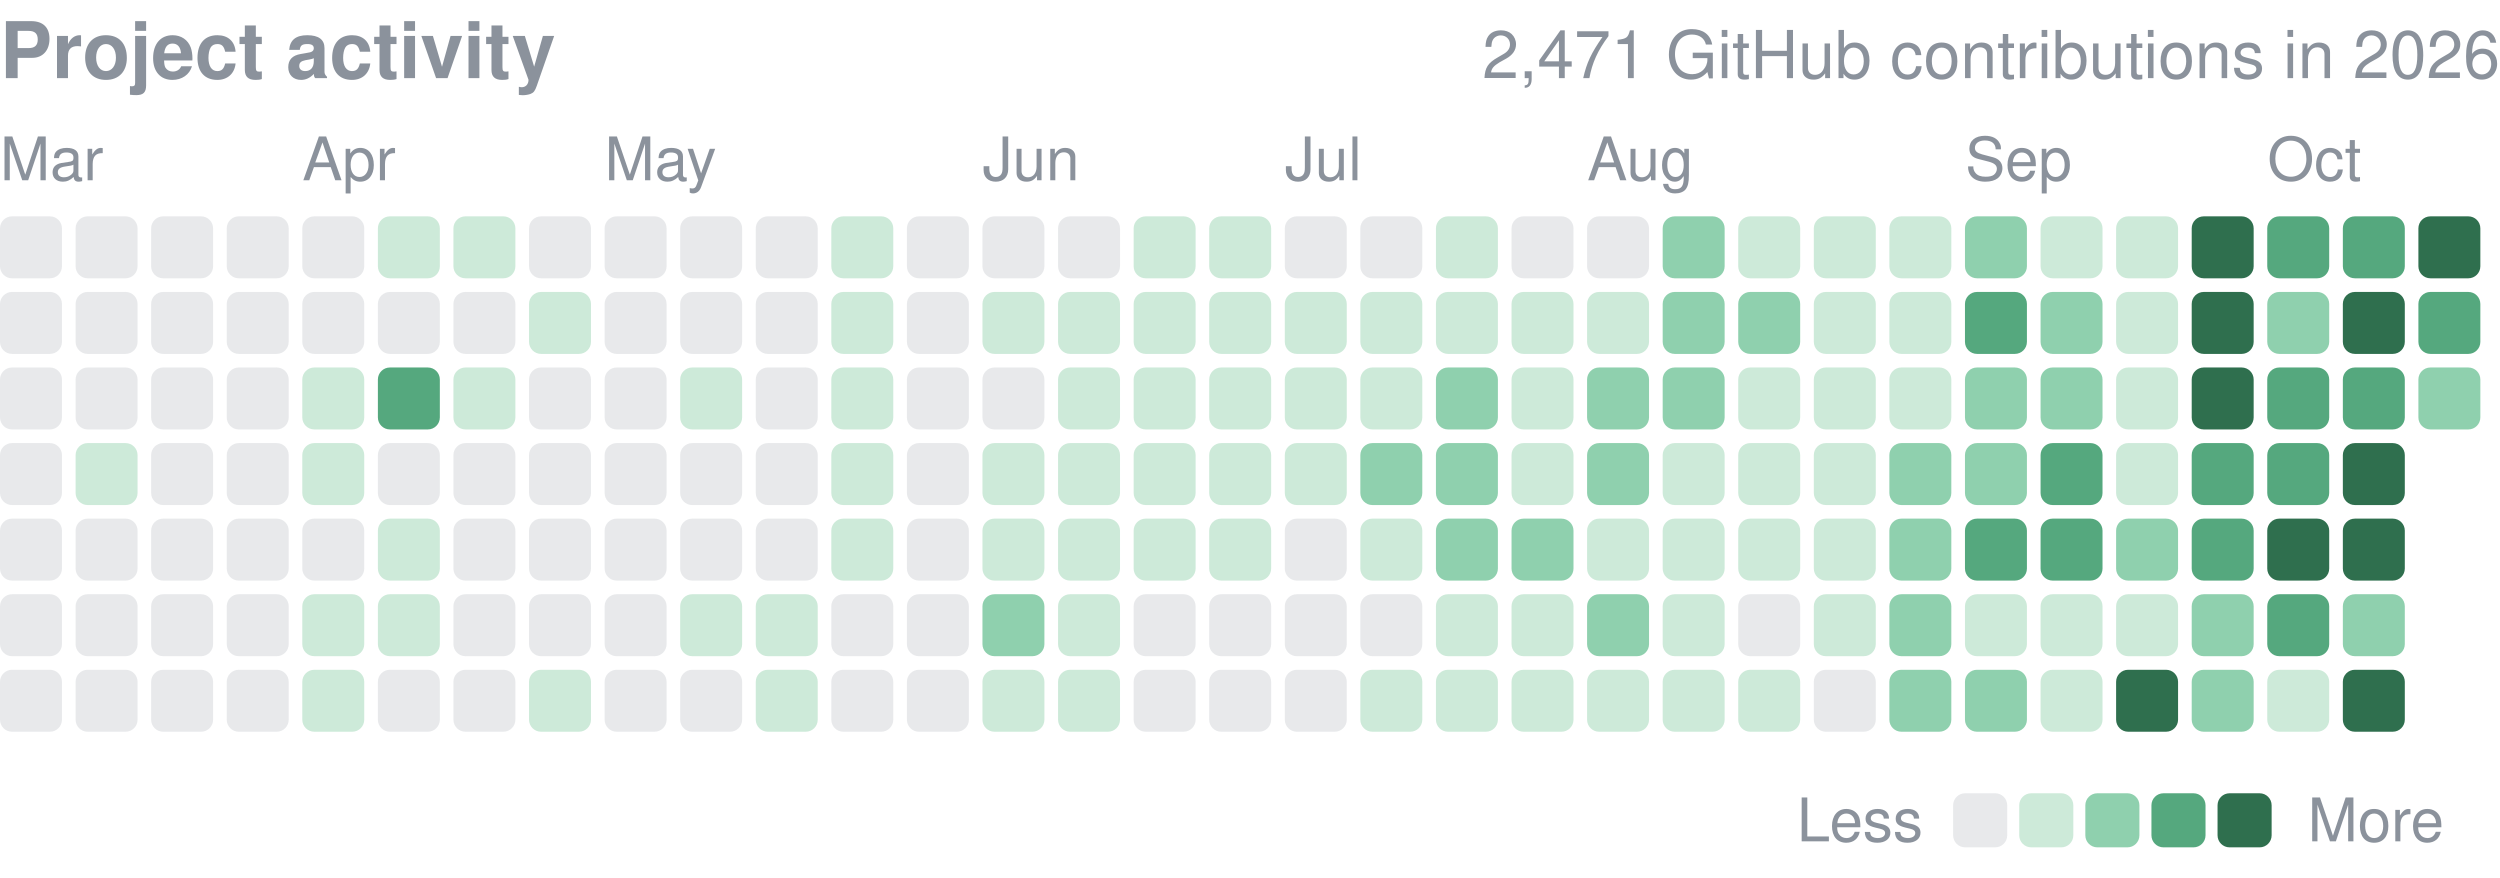
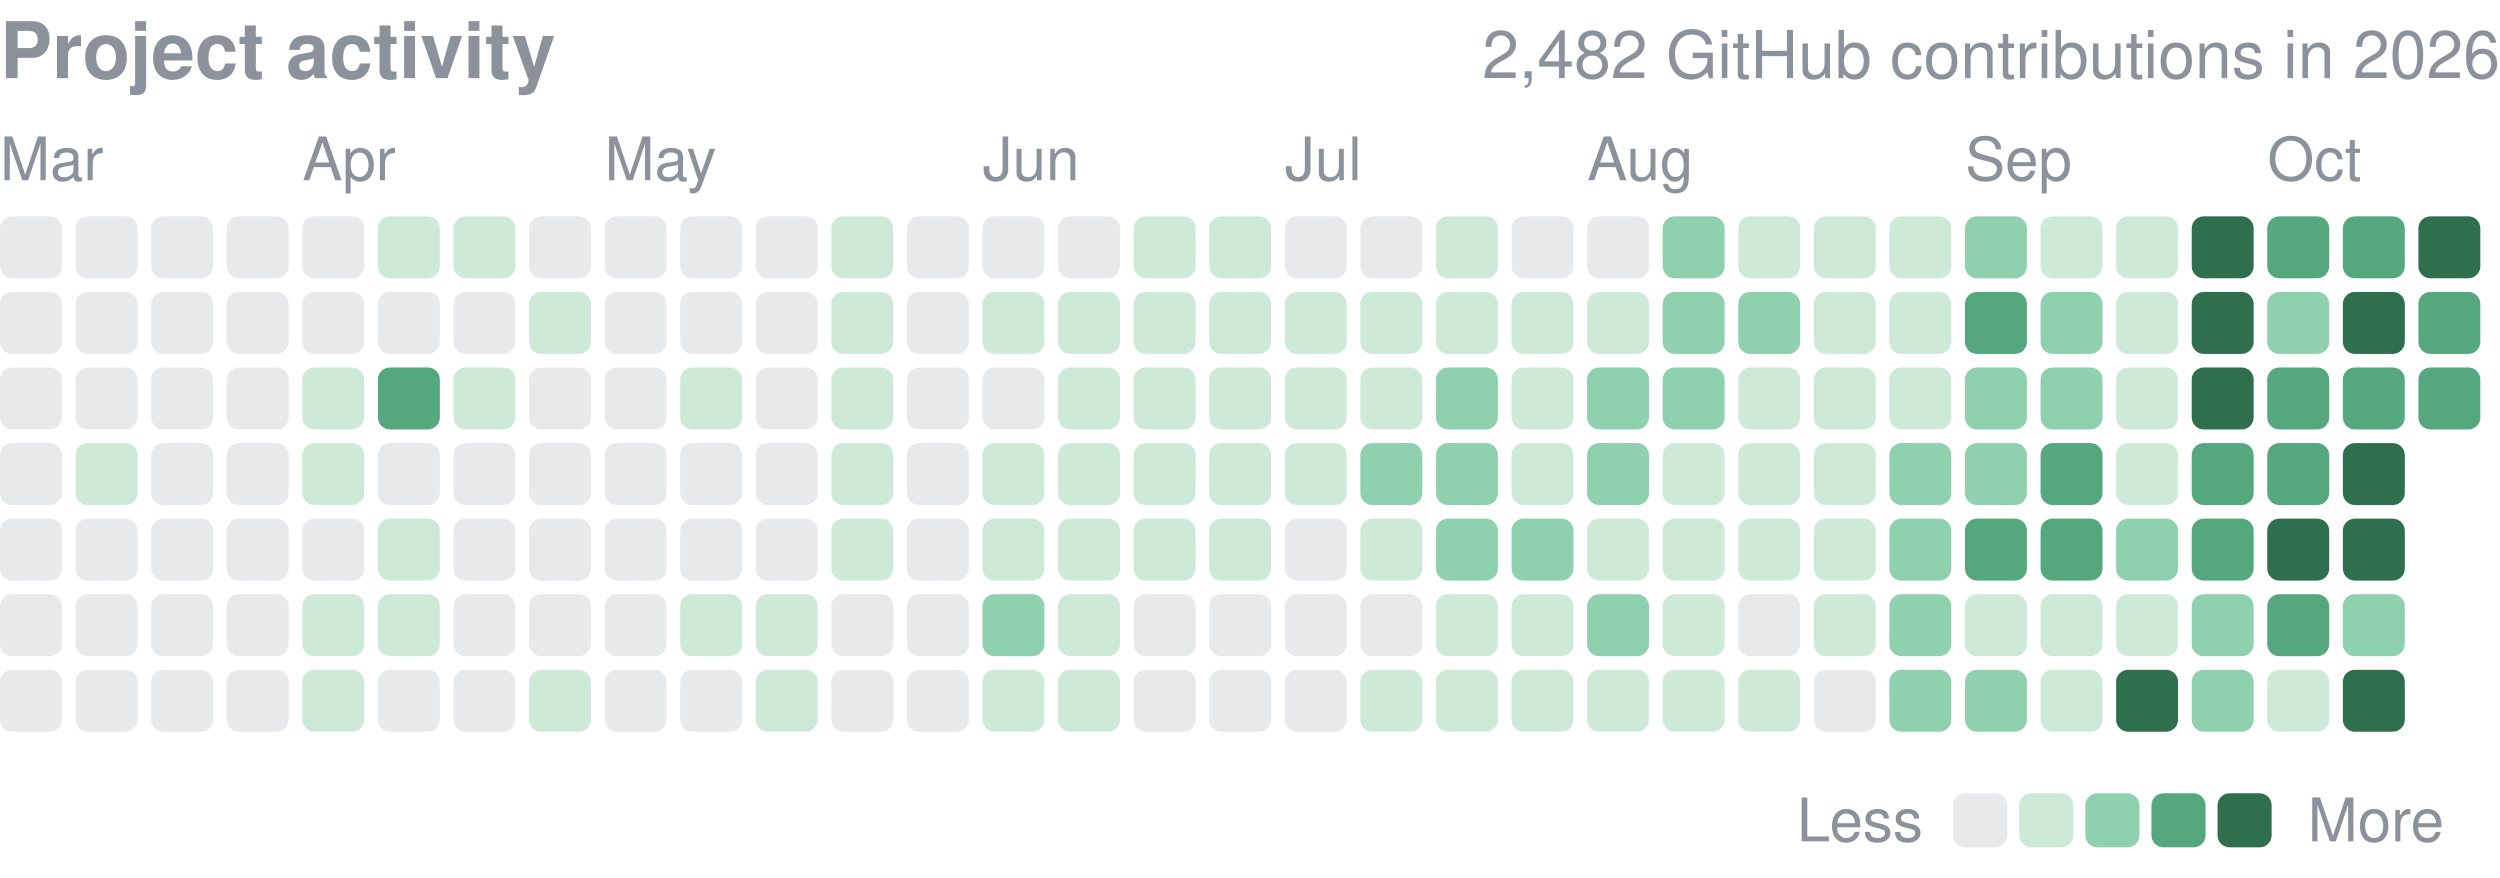
<svg xmlns="http://www.w3.org/2000/svg" width="416" height="146" viewBox="0 0 416 146" role="img" aria-label="yjinyoo GitHub contributions per day in 2026">
  <style>text{font-family:-apple-system,BlinkMacSystemFont,"Segoe UI",Helvetica,Arial,sans-serif}</style>
  <text x="0" y="13" font-size="13" font-weight="600" fill="#8b929c">Project activity</text>
-   <text x="416" y="13" font-size="11" fill="#8b929c" text-anchor="end">2,471 GitHub contributions in 2026</text>
+   <text x="416" y="13" font-size="11" fill="#8b929c" text-anchor="end">2,482 GitHub contributions in 2026</text>
  <text x="0.0" y="30" font-size="10" fill="#8b929c">Mar</text>
  <text x="50.3" y="30" font-size="10" fill="#8b929c">Apr</text>
  <text x="100.6" y="30" font-size="10" fill="#8b929c">May</text>
  <text x="163.5" y="30" font-size="10" fill="#8b929c">Jun</text>
  <text x="213.8" y="30" font-size="10" fill="#8b929c">Jul</text>
  <text x="264.1" y="30" font-size="10" fill="#8b929c">Aug</text>
  <text x="327.0" y="30" font-size="10" fill="#8b929c">Sep</text>
  <text x="377.3" y="30" font-size="10" fill="#8b929c">Oct</text>
  <rect x="0.00" y="36.00" width="10.31" height="10.31" rx="2.0" fill="#8b929c" opacity="0.2" />
  <rect x="0.00" y="48.58" width="10.31" height="10.31" rx="2.0" fill="#8b929c" opacity="0.2" />
  <rect x="0.00" y="61.15" width="10.31" height="10.31" rx="2.0" fill="#8b929c" opacity="0.2" />
  <rect x="0.00" y="73.73" width="10.31" height="10.31" rx="2.0" fill="#8b929c" opacity="0.2" />
  <rect x="0.00" y="86.30" width="10.31" height="10.31" rx="2.0" fill="#8b929c" opacity="0.2" />
  <rect x="0.00" y="98.88" width="10.31" height="10.31" rx="2.0" fill="#8b929c" opacity="0.2" />
  <rect x="0.00" y="111.45" width="10.31" height="10.31" rx="2.0" fill="#8b929c" opacity="0.2" />
  <rect x="12.58" y="36.00" width="10.31" height="10.31" rx="2.0" fill="#8b929c" opacity="0.2" />
  <rect x="12.58" y="48.58" width="10.31" height="10.31" rx="2.0" fill="#8b929c" opacity="0.2" />
  <rect x="12.58" y="61.15" width="10.31" height="10.31" rx="2.0" fill="#8b929c" opacity="0.2" />
  <rect x="12.58" y="73.73" width="10.31" height="10.31" rx="2.0" fill="#cdead9" />
  <rect x="12.58" y="86.30" width="10.31" height="10.31" rx="2.0" fill="#8b929c" opacity="0.2" />
  <rect x="12.58" y="98.88" width="10.31" height="10.31" rx="2.0" fill="#8b929c" opacity="0.2" />
  <rect x="12.58" y="111.45" width="10.31" height="10.31" rx="2.0" fill="#8b929c" opacity="0.2" />
  <rect x="25.15" y="36.00" width="10.31" height="10.31" rx="2.0" fill="#8b929c" opacity="0.2" />
  <rect x="25.15" y="48.58" width="10.31" height="10.31" rx="2.0" fill="#8b929c" opacity="0.2" />
  <rect x="25.15" y="61.15" width="10.31" height="10.31" rx="2.0" fill="#8b929c" opacity="0.2" />
  <rect x="25.15" y="73.73" width="10.31" height="10.31" rx="2.0" fill="#8b929c" opacity="0.2" />
  <rect x="25.15" y="86.30" width="10.31" height="10.31" rx="2.0" fill="#8b929c" opacity="0.2" />
  <rect x="25.15" y="98.88" width="10.31" height="10.31" rx="2.0" fill="#8b929c" opacity="0.2" />
  <rect x="25.15" y="111.45" width="10.31" height="10.31" rx="2.0" fill="#8b929c" opacity="0.2" />
  <rect x="37.73" y="36.00" width="10.31" height="10.31" rx="2.0" fill="#8b929c" opacity="0.2" />
  <rect x="37.73" y="48.58" width="10.31" height="10.31" rx="2.0" fill="#8b929c" opacity="0.2" />
  <rect x="37.73" y="61.15" width="10.31" height="10.31" rx="2.0" fill="#8b929c" opacity="0.2" />
  <rect x="37.73" y="73.73" width="10.31" height="10.31" rx="2.0" fill="#8b929c" opacity="0.2" />
  <rect x="37.73" y="86.30" width="10.31" height="10.31" rx="2.0" fill="#8b929c" opacity="0.2" />
  <rect x="37.73" y="98.88" width="10.31" height="10.31" rx="2.0" fill="#8b929c" opacity="0.2" />
  <rect x="37.73" y="111.45" width="10.31" height="10.31" rx="2.0" fill="#8b929c" opacity="0.2" />
  <rect x="50.30" y="36.00" width="10.31" height="10.31" rx="2.0" fill="#8b929c" opacity="0.2" />
  <rect x="50.30" y="48.58" width="10.31" height="10.31" rx="2.0" fill="#8b929c" opacity="0.2" />
  <rect x="50.30" y="61.15" width="10.31" height="10.31" rx="2.0" fill="#cdead9" />
  <rect x="50.30" y="73.73" width="10.31" height="10.31" rx="2.0" fill="#cdead9" />
  <rect x="50.30" y="86.30" width="10.31" height="10.31" rx="2.0" fill="#8b929c" opacity="0.2" />
  <rect x="50.30" y="98.88" width="10.31" height="10.31" rx="2.0" fill="#cdead9" />
  <rect x="50.30" y="111.45" width="10.31" height="10.31" rx="2.0" fill="#cdead9" />
  <rect x="62.88" y="36.00" width="10.31" height="10.31" rx="2.0" fill="#cdead9" />
  <rect x="62.88" y="48.58" width="10.31" height="10.31" rx="2.0" fill="#8b929c" opacity="0.2" />
  <rect x="62.88" y="61.15" width="10.31" height="10.31" rx="2.0" fill="#55a87e" />
  <rect x="62.88" y="73.73" width="10.31" height="10.31" rx="2.0" fill="#8b929c" opacity="0.2" />
  <rect x="62.88" y="86.30" width="10.31" height="10.31" rx="2.0" fill="#cdead9" />
  <rect x="62.88" y="98.88" width="10.31" height="10.31" rx="2.0" fill="#cdead9" />
  <rect x="62.88" y="111.45" width="10.31" height="10.31" rx="2.0" fill="#8b929c" opacity="0.2" />
  <rect x="75.45" y="36.00" width="10.31" height="10.31" rx="2.0" fill="#cdead9" />
  <rect x="75.45" y="48.58" width="10.31" height="10.31" rx="2.0" fill="#8b929c" opacity="0.2" />
  <rect x="75.45" y="61.15" width="10.31" height="10.31" rx="2.0" fill="#cdead9" />
  <rect x="75.45" y="73.73" width="10.31" height="10.31" rx="2.0" fill="#8b929c" opacity="0.2" />
  <rect x="75.45" y="86.30" width="10.31" height="10.31" rx="2.0" fill="#8b929c" opacity="0.2" />
  <rect x="75.45" y="98.88" width="10.31" height="10.31" rx="2.0" fill="#8b929c" opacity="0.2" />
  <rect x="75.45" y="111.45" width="10.31" height="10.31" rx="2.0" fill="#8b929c" opacity="0.2" />
  <rect x="88.03" y="36.00" width="10.31" height="10.31" rx="2.0" fill="#8b929c" opacity="0.2" />
  <rect x="88.03" y="48.58" width="10.31" height="10.31" rx="2.0" fill="#cdead9" />
  <rect x="88.03" y="61.15" width="10.31" height="10.31" rx="2.0" fill="#8b929c" opacity="0.2" />
  <rect x="88.03" y="73.73" width="10.31" height="10.31" rx="2.0" fill="#8b929c" opacity="0.2" />
  <rect x="88.03" y="86.30" width="10.31" height="10.31" rx="2.0" fill="#8b929c" opacity="0.2" />
  <rect x="88.03" y="98.88" width="10.31" height="10.31" rx="2.0" fill="#8b929c" opacity="0.2" />
  <rect x="88.03" y="111.45" width="10.31" height="10.31" rx="2.0" fill="#cdead9" />
  <rect x="100.61" y="36.00" width="10.31" height="10.31" rx="2.0" fill="#8b929c" opacity="0.2" />
  <rect x="100.61" y="48.58" width="10.31" height="10.31" rx="2.0" fill="#8b929c" opacity="0.2" />
  <rect x="100.61" y="61.15" width="10.31" height="10.31" rx="2.0" fill="#8b929c" opacity="0.2" />
  <rect x="100.61" y="73.73" width="10.31" height="10.31" rx="2.0" fill="#8b929c" opacity="0.2" />
  <rect x="100.61" y="86.30" width="10.31" height="10.31" rx="2.0" fill="#8b929c" opacity="0.2" />
  <rect x="100.61" y="98.88" width="10.31" height="10.31" rx="2.0" fill="#8b929c" opacity="0.2" />
  <rect x="100.61" y="111.45" width="10.31" height="10.31" rx="2.0" fill="#8b929c" opacity="0.2" />
  <rect x="113.18" y="36.00" width="10.31" height="10.31" rx="2.0" fill="#8b929c" opacity="0.2" />
  <rect x="113.18" y="48.58" width="10.31" height="10.31" rx="2.0" fill="#8b929c" opacity="0.2" />
  <rect x="113.18" y="61.15" width="10.31" height="10.31" rx="2.0" fill="#cdead9" />
  <rect x="113.18" y="73.73" width="10.31" height="10.31" rx="2.0" fill="#8b929c" opacity="0.2" />
  <rect x="113.18" y="86.30" width="10.31" height="10.31" rx="2.0" fill="#8b929c" opacity="0.2" />
  <rect x="113.18" y="98.88" width="10.31" height="10.31" rx="2.0" fill="#cdead9" />
  <rect x="113.18" y="111.45" width="10.31" height="10.31" rx="2.0" fill="#8b929c" opacity="0.2" />
  <rect x="125.76" y="36.00" width="10.31" height="10.31" rx="2.0" fill="#8b929c" opacity="0.2" />
  <rect x="125.76" y="48.58" width="10.31" height="10.31" rx="2.0" fill="#8b929c" opacity="0.2" />
  <rect x="125.76" y="61.15" width="10.31" height="10.31" rx="2.0" fill="#8b929c" opacity="0.2" />
  <rect x="125.76" y="73.73" width="10.31" height="10.31" rx="2.0" fill="#8b929c" opacity="0.2" />
  <rect x="125.76" y="86.30" width="10.31" height="10.31" rx="2.0" fill="#8b929c" opacity="0.2" />
  <rect x="125.76" y="98.88" width="10.31" height="10.31" rx="2.0" fill="#cdead9" />
  <rect x="125.76" y="111.45" width="10.31" height="10.31" rx="2.0" fill="#cdead9" />
  <rect x="138.33" y="36.00" width="10.31" height="10.31" rx="2.0" fill="#cdead9" />
  <rect x="138.33" y="48.58" width="10.31" height="10.31" rx="2.0" fill="#cdead9" />
  <rect x="138.33" y="61.15" width="10.31" height="10.31" rx="2.0" fill="#cdead9" />
  <rect x="138.33" y="73.73" width="10.31" height="10.31" rx="2.0" fill="#cdead9" />
  <rect x="138.33" y="86.30" width="10.31" height="10.31" rx="2.0" fill="#cdead9" />
  <rect x="138.33" y="98.88" width="10.31" height="10.31" rx="2.0" fill="#8b929c" opacity="0.2" />
  <rect x="138.33" y="111.45" width="10.31" height="10.31" rx="2.0" fill="#8b929c" opacity="0.2" />
  <rect x="150.91" y="36.00" width="10.31" height="10.31" rx="2.0" fill="#8b929c" opacity="0.2" />
  <rect x="150.91" y="48.58" width="10.31" height="10.31" rx="2.0" fill="#8b929c" opacity="0.2" />
  <rect x="150.91" y="61.15" width="10.31" height="10.31" rx="2.0" fill="#8b929c" opacity="0.2" />
  <rect x="150.91" y="73.73" width="10.31" height="10.31" rx="2.0" fill="#8b929c" opacity="0.2" />
  <rect x="150.91" y="86.30" width="10.31" height="10.31" rx="2.0" fill="#8b929c" opacity="0.2" />
  <rect x="150.91" y="98.88" width="10.31" height="10.31" rx="2.0" fill="#8b929c" opacity="0.2" />
  <rect x="150.91" y="111.45" width="10.31" height="10.31" rx="2.0" fill="#8b929c" opacity="0.2" />
  <rect x="163.48" y="36.00" width="10.31" height="10.31" rx="2.0" fill="#8b929c" opacity="0.2" />
  <rect x="163.48" y="48.58" width="10.31" height="10.31" rx="2.0" fill="#cdead9" />
  <rect x="163.48" y="61.15" width="10.31" height="10.31" rx="2.0" fill="#8b929c" opacity="0.2" />
  <rect x="163.48" y="73.73" width="10.31" height="10.31" rx="2.0" fill="#cdead9" />
  <rect x="163.48" y="86.30" width="10.31" height="10.31" rx="2.0" fill="#cdead9" />
  <rect x="163.48" y="98.88" width="10.31" height="10.31" rx="2.0" fill="#8fd0ae" />
  <rect x="163.48" y="111.45" width="10.31" height="10.31" rx="2.0" fill="#cdead9" />
  <rect x="176.06" y="36.00" width="10.31" height="10.31" rx="2.0" fill="#8b929c" opacity="0.2" />
  <rect x="176.06" y="48.58" width="10.31" height="10.31" rx="2.0" fill="#cdead9" />
  <rect x="176.06" y="61.15" width="10.31" height="10.31" rx="2.0" fill="#cdead9" />
  <rect x="176.06" y="73.73" width="10.31" height="10.31" rx="2.0" fill="#cdead9" />
  <rect x="176.06" y="86.30" width="10.31" height="10.31" rx="2.0" fill="#cdead9" />
  <rect x="176.06" y="98.88" width="10.31" height="10.31" rx="2.0" fill="#cdead9" />
  <rect x="176.06" y="111.45" width="10.31" height="10.31" rx="2.0" fill="#cdead9" />
  <rect x="188.64" y="36.00" width="10.31" height="10.31" rx="2.0" fill="#cdead9" />
  <rect x="188.64" y="48.58" width="10.31" height="10.31" rx="2.0" fill="#cdead9" />
  <rect x="188.64" y="61.15" width="10.31" height="10.31" rx="2.0" fill="#cdead9" />
  <rect x="188.64" y="73.73" width="10.31" height="10.31" rx="2.0" fill="#cdead9" />
  <rect x="188.64" y="86.30" width="10.31" height="10.31" rx="2.0" fill="#cdead9" />
  <rect x="188.64" y="98.88" width="10.31" height="10.31" rx="2.0" fill="#8b929c" opacity="0.2" />
  <rect x="188.64" y="111.45" width="10.31" height="10.31" rx="2.0" fill="#8b929c" opacity="0.2" />
  <rect x="201.21" y="36.00" width="10.31" height="10.31" rx="2.0" fill="#cdead9" />
  <rect x="201.21" y="48.58" width="10.31" height="10.31" rx="2.0" fill="#cdead9" />
  <rect x="201.21" y="61.15" width="10.31" height="10.31" rx="2.0" fill="#cdead9" />
  <rect x="201.21" y="73.73" width="10.31" height="10.31" rx="2.0" fill="#cdead9" />
  <rect x="201.21" y="86.30" width="10.31" height="10.31" rx="2.0" fill="#cdead9" />
  <rect x="201.21" y="98.88" width="10.31" height="10.31" rx="2.0" fill="#8b929c" opacity="0.2" />
  <rect x="201.21" y="111.45" width="10.31" height="10.31" rx="2.0" fill="#8b929c" opacity="0.2" />
  <rect x="213.79" y="36.00" width="10.31" height="10.31" rx="2.0" fill="#8b929c" opacity="0.2" />
  <rect x="213.79" y="48.58" width="10.31" height="10.31" rx="2.0" fill="#cdead9" />
  <rect x="213.79" y="61.15" width="10.31" height="10.31" rx="2.0" fill="#cdead9" />
  <rect x="213.79" y="73.73" width="10.31" height="10.31" rx="2.0" fill="#cdead9" />
  <rect x="213.79" y="86.30" width="10.31" height="10.31" rx="2.0" fill="#8b929c" opacity="0.2" />
  <rect x="213.79" y="98.88" width="10.31" height="10.31" rx="2.0" fill="#8b929c" opacity="0.2" />
  <rect x="213.79" y="111.45" width="10.31" height="10.31" rx="2.0" fill="#8b929c" opacity="0.2" />
  <rect x="226.36" y="36.00" width="10.31" height="10.31" rx="2.0" fill="#8b929c" opacity="0.2" />
  <rect x="226.36" y="48.58" width="10.31" height="10.31" rx="2.0" fill="#cdead9" />
  <rect x="226.36" y="61.15" width="10.31" height="10.31" rx="2.0" fill="#cdead9" />
  <rect x="226.36" y="73.73" width="10.31" height="10.31" rx="2.0" fill="#8fd0ae" />
  <rect x="226.36" y="86.30" width="10.31" height="10.31" rx="2.0" fill="#cdead9" />
  <rect x="226.36" y="98.88" width="10.31" height="10.31" rx="2.0" fill="#8b929c" opacity="0.2" />
  <rect x="226.36" y="111.45" width="10.31" height="10.31" rx="2.0" fill="#cdead9" />
  <rect x="238.94" y="36.00" width="10.31" height="10.31" rx="2.0" fill="#cdead9" />
  <rect x="238.94" y="48.58" width="10.31" height="10.31" rx="2.0" fill="#cdead9" />
  <rect x="238.94" y="61.15" width="10.31" height="10.31" rx="2.0" fill="#8fd0ae" />
  <rect x="238.94" y="73.73" width="10.31" height="10.31" rx="2.0" fill="#8fd0ae" />
  <rect x="238.94" y="86.30" width="10.31" height="10.31" rx="2.0" fill="#8fd0ae" />
  <rect x="238.94" y="98.88" width="10.31" height="10.31" rx="2.0" fill="#cdead9" />
  <rect x="238.94" y="111.45" width="10.31" height="10.31" rx="2.0" fill="#cdead9" />
  <rect x="251.52" y="36.00" width="10.31" height="10.31" rx="2.0" fill="#8b929c" opacity="0.2" />
  <rect x="251.52" y="48.58" width="10.31" height="10.31" rx="2.0" fill="#cdead9" />
  <rect x="251.52" y="61.15" width="10.31" height="10.31" rx="2.0" fill="#cdead9" />
  <rect x="251.52" y="73.73" width="10.31" height="10.31" rx="2.0" fill="#cdead9" />
  <rect x="251.52" y="86.30" width="10.31" height="10.31" rx="2.0" fill="#8fd0ae" />
  <rect x="251.52" y="98.88" width="10.31" height="10.31" rx="2.0" fill="#cdead9" />
  <rect x="251.52" y="111.45" width="10.31" height="10.31" rx="2.0" fill="#cdead9" />
  <rect x="264.09" y="36.00" width="10.31" height="10.31" rx="2.0" fill="#8b929c" opacity="0.2" />
  <rect x="264.09" y="48.58" width="10.31" height="10.31" rx="2.0" fill="#cdead9" />
  <rect x="264.09" y="61.15" width="10.31" height="10.31" rx="2.0" fill="#8fd0ae" />
  <rect x="264.09" y="73.73" width="10.31" height="10.31" rx="2.0" fill="#8fd0ae" />
  <rect x="264.09" y="86.30" width="10.31" height="10.31" rx="2.0" fill="#cdead9" />
  <rect x="264.09" y="98.88" width="10.31" height="10.31" rx="2.0" fill="#8fd0ae" />
  <rect x="264.09" y="111.45" width="10.31" height="10.31" rx="2.0" fill="#cdead9" />
  <rect x="276.67" y="36.00" width="10.31" height="10.31" rx="2.0" fill="#8fd0ae" />
  <rect x="276.67" y="48.58" width="10.31" height="10.31" rx="2.0" fill="#8fd0ae" />
  <rect x="276.67" y="61.15" width="10.31" height="10.31" rx="2.0" fill="#8fd0ae" />
  <rect x="276.67" y="73.73" width="10.31" height="10.31" rx="2.0" fill="#cdead9" />
  <rect x="276.67" y="86.30" width="10.31" height="10.31" rx="2.0" fill="#cdead9" />
  <rect x="276.67" y="98.88" width="10.31" height="10.31" rx="2.0" fill="#cdead9" />
  <rect x="276.67" y="111.45" width="10.31" height="10.31" rx="2.0" fill="#cdead9" />
  <rect x="289.24" y="36.00" width="10.31" height="10.31" rx="2.0" fill="#cdead9" />
  <rect x="289.24" y="48.58" width="10.31" height="10.31" rx="2.0" fill="#8fd0ae" />
  <rect x="289.24" y="61.15" width="10.31" height="10.31" rx="2.0" fill="#cdead9" />
  <rect x="289.24" y="73.73" width="10.31" height="10.31" rx="2.0" fill="#cdead9" />
  <rect x="289.24" y="86.30" width="10.31" height="10.31" rx="2.0" fill="#cdead9" />
  <rect x="289.24" y="98.88" width="10.31" height="10.31" rx="2.0" fill="#8b929c" opacity="0.2" />
  <rect x="289.24" y="111.45" width="10.31" height="10.31" rx="2.0" fill="#cdead9" />
  <rect x="301.82" y="36.00" width="10.31" height="10.31" rx="2.0" fill="#cdead9" />
  <rect x="301.82" y="48.58" width="10.31" height="10.31" rx="2.0" fill="#cdead9" />
  <rect x="301.82" y="61.15" width="10.31" height="10.31" rx="2.0" fill="#cdead9" />
  <rect x="301.82" y="73.73" width="10.31" height="10.31" rx="2.0" fill="#cdead9" />
  <rect x="301.82" y="86.30" width="10.31" height="10.31" rx="2.0" fill="#cdead9" />
  <rect x="301.82" y="98.88" width="10.31" height="10.31" rx="2.0" fill="#cdead9" />
  <rect x="301.82" y="111.45" width="10.31" height="10.31" rx="2.0" fill="#8b929c" opacity="0.2" />
  <rect x="314.39" y="36.00" width="10.31" height="10.31" rx="2.0" fill="#cdead9" />
  <rect x="314.39" y="48.58" width="10.31" height="10.31" rx="2.0" fill="#cdead9" />
  <rect x="314.39" y="61.15" width="10.31" height="10.31" rx="2.0" fill="#cdead9" />
  <rect x="314.39" y="73.73" width="10.31" height="10.31" rx="2.0" fill="#8fd0ae" />
  <rect x="314.39" y="86.30" width="10.31" height="10.31" rx="2.0" fill="#8fd0ae" />
  <rect x="314.39" y="98.88" width="10.31" height="10.31" rx="2.0" fill="#8fd0ae" />
  <rect x="314.39" y="111.45" width="10.31" height="10.31" rx="2.0" fill="#8fd0ae" />
  <rect x="326.97" y="36.00" width="10.31" height="10.31" rx="2.0" fill="#8fd0ae" />
  <rect x="326.97" y="48.58" width="10.31" height="10.31" rx="2.0" fill="#55a87e" />
  <rect x="326.97" y="61.15" width="10.31" height="10.31" rx="2.0" fill="#8fd0ae" />
  <rect x="326.97" y="73.73" width="10.31" height="10.31" rx="2.0" fill="#8fd0ae" />
  <rect x="326.97" y="86.30" width="10.31" height="10.31" rx="2.0" fill="#55a87e" />
  <rect x="326.97" y="98.88" width="10.31" height="10.31" rx="2.0" fill="#cdead9" />
  <rect x="326.97" y="111.45" width="10.31" height="10.31" rx="2.0" fill="#8fd0ae" />
  <rect x="339.55" y="36.00" width="10.31" height="10.31" rx="2.0" fill="#cdead9" />
  <rect x="339.55" y="48.58" width="10.31" height="10.31" rx="2.0" fill="#8fd0ae" />
  <rect x="339.55" y="61.15" width="10.31" height="10.31" rx="2.0" fill="#8fd0ae" />
  <rect x="339.55" y="73.73" width="10.31" height="10.31" rx="2.0" fill="#55a87e" />
  <rect x="339.55" y="86.30" width="10.31" height="10.31" rx="2.0" fill="#55a87e" />
  <rect x="339.55" y="98.88" width="10.31" height="10.31" rx="2.0" fill="#cdead9" />
  <rect x="339.55" y="111.45" width="10.31" height="10.31" rx="2.0" fill="#cdead9" />
  <rect x="352.12" y="36.00" width="10.31" height="10.31" rx="2.0" fill="#cdead9" />
  <rect x="352.12" y="48.58" width="10.31" height="10.31" rx="2.0" fill="#cdead9" />
  <rect x="352.12" y="61.15" width="10.31" height="10.31" rx="2.0" fill="#cdead9" />
  <rect x="352.12" y="73.73" width="10.31" height="10.31" rx="2.0" fill="#cdead9" />
  <rect x="352.12" y="86.30" width="10.31" height="10.31" rx="2.0" fill="#8fd0ae" />
  <rect x="352.12" y="98.88" width="10.31" height="10.31" rx="2.0" fill="#cdead9" />
  <rect x="352.12" y="111.45" width="10.31" height="10.31" rx="2.0" fill="#2f6f4e" />
  <rect x="364.70" y="36.00" width="10.31" height="10.31" rx="2.0" fill="#2f6f4e" />
  <rect x="364.70" y="48.58" width="10.31" height="10.31" rx="2.0" fill="#2f6f4e" />
  <rect x="364.70" y="61.15" width="10.31" height="10.31" rx="2.0" fill="#2f6f4e" />
  <rect x="364.70" y="73.73" width="10.31" height="10.31" rx="2.0" fill="#55a87e" />
  <rect x="364.70" y="86.30" width="10.31" height="10.31" rx="2.0" fill="#55a87e" />
  <rect x="364.70" y="98.88" width="10.31" height="10.31" rx="2.0" fill="#8fd0ae" />
  <rect x="364.70" y="111.45" width="10.31" height="10.31" rx="2.0" fill="#8fd0ae" />
  <rect x="377.27" y="36.00" width="10.31" height="10.31" rx="2.0" fill="#55a87e" />
  <rect x="377.27" y="48.58" width="10.31" height="10.31" rx="2.0" fill="#8fd0ae" />
  <rect x="377.27" y="61.15" width="10.31" height="10.31" rx="2.0" fill="#55a87e" />
  <rect x="377.27" y="73.73" width="10.31" height="10.31" rx="2.0" fill="#55a87e" />
  <rect x="377.27" y="86.30" width="10.31" height="10.31" rx="2.0" fill="#2f6f4e" />
  <rect x="377.27" y="98.88" width="10.31" height="10.31" rx="2.0" fill="#55a87e" />
  <rect x="377.27" y="111.45" width="10.31" height="10.31" rx="2.0" fill="#cdead9" />
  <rect x="389.85" y="36.00" width="10.31" height="10.31" rx="2.0" fill="#55a87e" />
  <rect x="389.85" y="48.58" width="10.31" height="10.31" rx="2.0" fill="#2f6f4e" />
  <rect x="389.85" y="61.15" width="10.31" height="10.31" rx="2.0" fill="#55a87e" />
  <rect x="389.85" y="73.73" width="10.31" height="10.31" rx="2.0" fill="#2f6f4e" />
  <rect x="389.85" y="86.30" width="10.31" height="10.31" rx="2.0" fill="#2f6f4e" />
  <rect x="389.85" y="98.88" width="10.31" height="10.31" rx="2.0" fill="#8fd0ae" />
  <rect x="389.85" y="111.45" width="10.31" height="10.31" rx="2.0" fill="#2f6f4e" />
  <rect x="402.42" y="36.00" width="10.31" height="10.31" rx="2.0" fill="#2f6f4e" />
  <rect x="402.42" y="48.58" width="10.31" height="10.31" rx="2.0" fill="#55a87e" />
-   <rect x="402.42" y="61.15" width="10.31" height="10.31" rx="2.0" fill="#8fd0ae" />
+   <rect x="402.42" y="61.15" width="10.31" height="10.31" rx="2.0" fill="#55a87e" />
  <text x="299" y="140.0" font-size="10" fill="#8b929c">Less</text>
  <rect x="325" y="132.0" width="9" height="9" rx="2.0" fill="#8b929c" opacity="0.2" />
  <rect x="336.0" y="132.0" width="9" height="9" rx="2.0" fill="#cdead9" />
  <rect x="347.0" y="132.0" width="9" height="9" rx="2.0" fill="#8fd0ae" />
  <rect x="358.0" y="132.0" width="9" height="9" rx="2.0" fill="#55a87e" />
  <rect x="369.0" y="132.0" width="9" height="9" rx="2.0" fill="#2f6f4e" />
  <text x="384.0" y="140.0" font-size="10" fill="#8b929c">More</text>
</svg>
